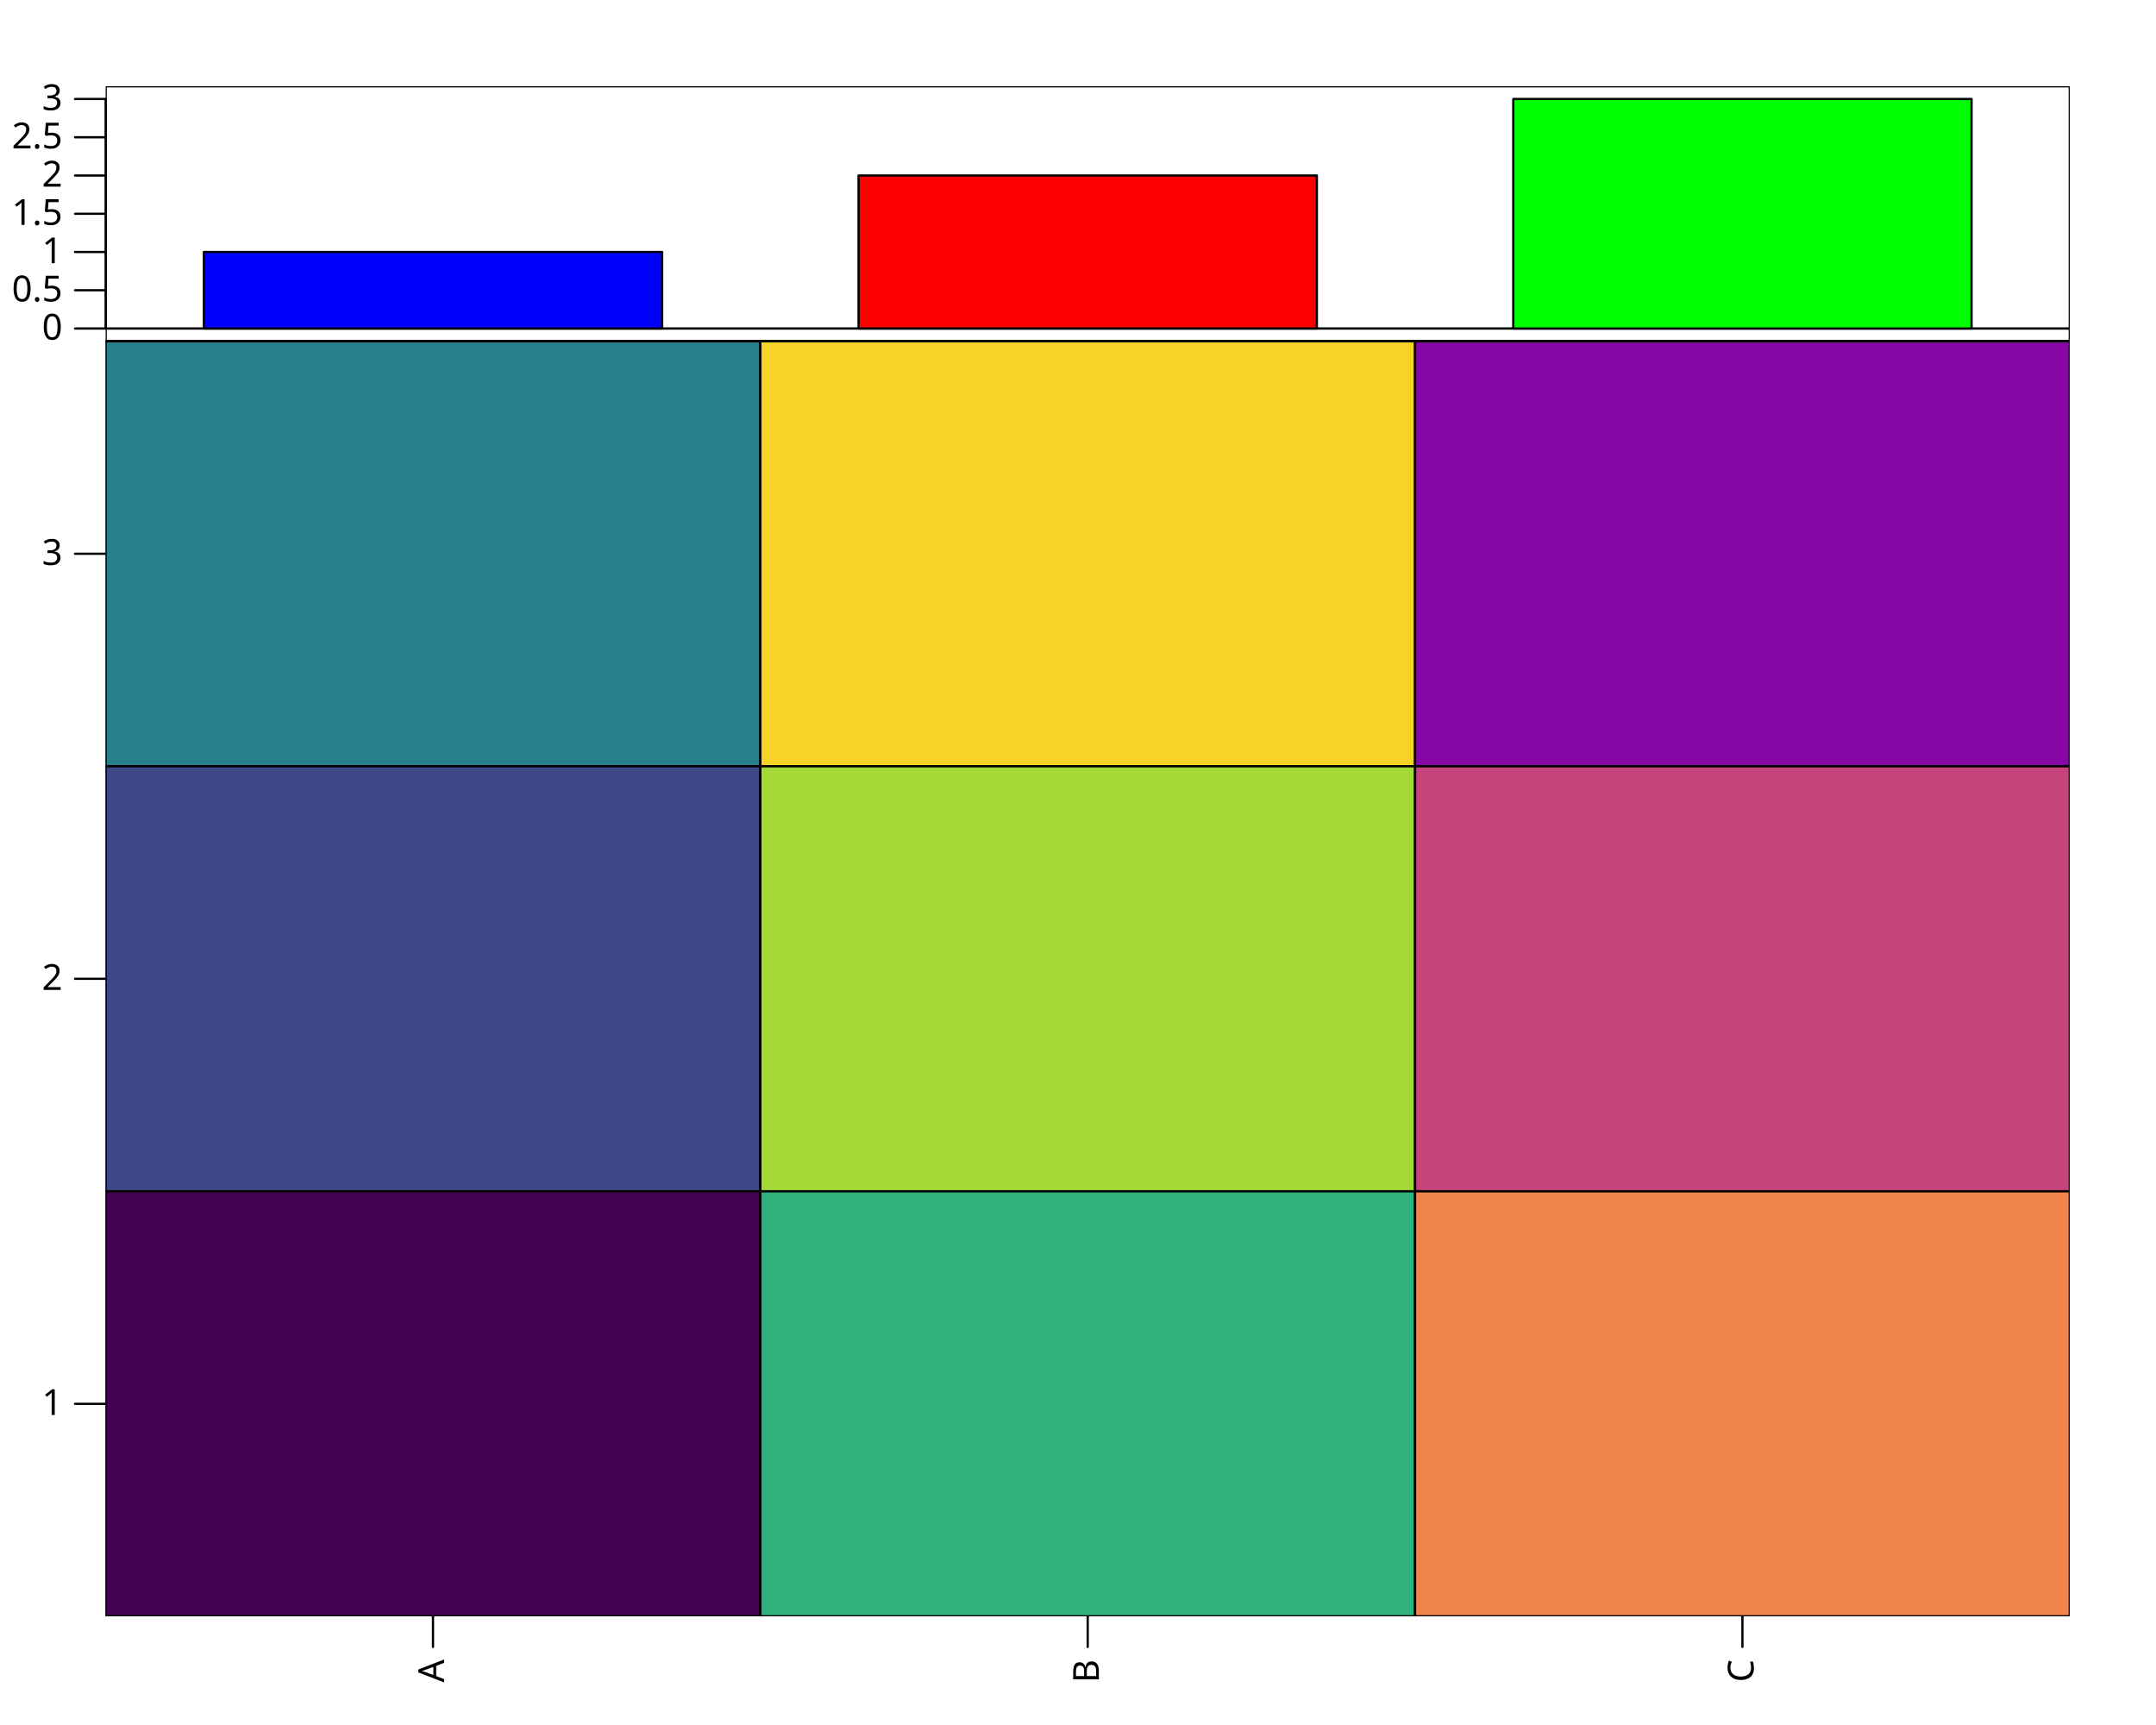
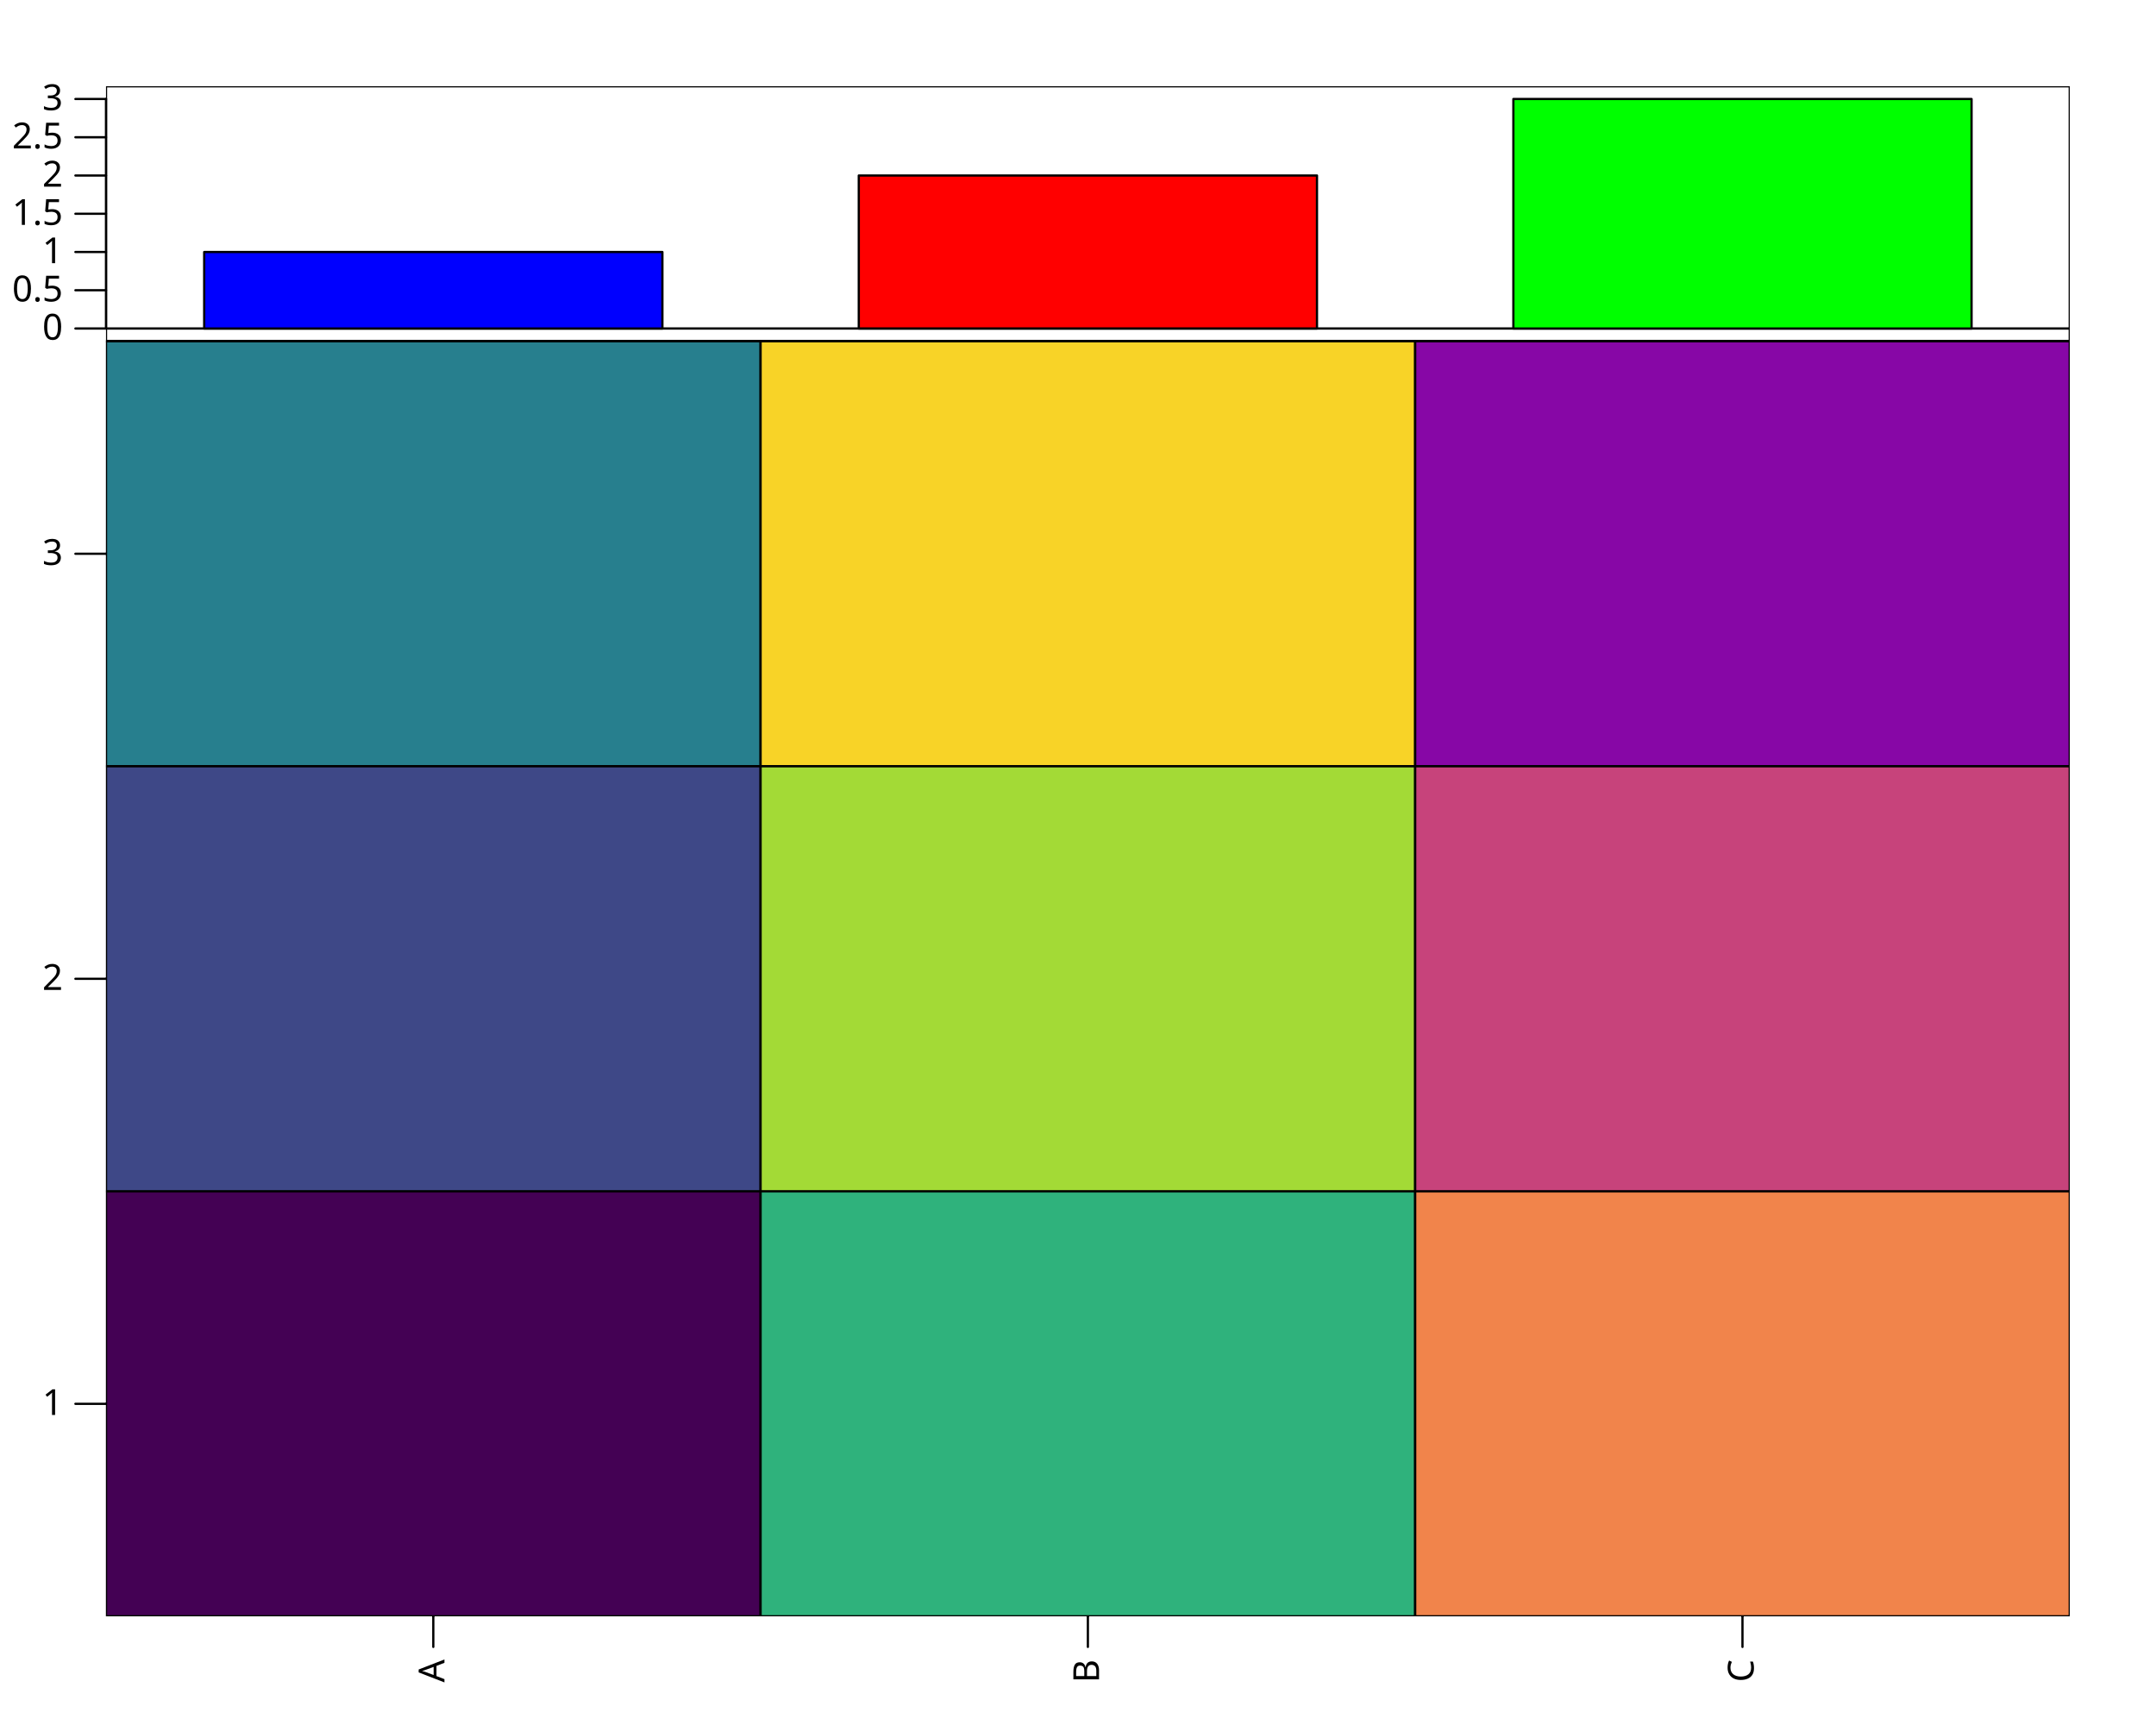
<svg xmlns="http://www.w3.org/2000/svg" class="svglite" data-engine-version="2.0" width="720.00pt" height="576.00pt" viewBox="0 0 720.00 576.00">
  <defs>
    <style type="text/css">
    .svglite line, .svglite polyline, .svglite polygon, .svglite path, .svglite rect, .svglite circle {
      fill: none;
      stroke: #000000;
      stroke-linecap: round;
      stroke-linejoin: round;
      stroke-miterlimit: 10.00;
    }
  </style>
  </defs>
  <rect width="100%" height="100%" style="stroke: none; fill: #FFFFFF;" />
  <defs>
    <clipPath id="cpMC4wMHw3MjAuMDB8MC4wMHw1NzYuMDA=">
      <rect x="0.00" y="0.00" width="720.00" height="576.00" />
    </clipPath>
  </defs>
  <g clip-path="url(#cpMC4wMHw3MjAuMDB8MC4wMHw1NzYuMDA=)">
-     <line x1="144.60" y1="539.71" x2="144.60" y2="539.71" style="stroke-width: 0.75;" />
-     <line x1="144.60" y1="539.71" x2="144.60" y2="549.93" style="stroke-width: 0.75;" />
-     <text transform="translate(148.32,554.11) rotate(-90)" text-anchor="end" style="font-size: 12.00px; font-family: sans;" textLength="8.01px" lengthAdjust="spacingAndGlyphs">A</text>
-     <line x1="363.24" y1="539.71" x2="363.24" y2="539.71" style="stroke-width: 0.75;" />
-     <line x1="363.24" y1="539.71" x2="363.24" y2="549.93" style="stroke-width: 0.75;" />
-     <text transform="translate(366.96,554.11) rotate(-90)" text-anchor="end" style="font-size: 12.00px; font-family: sans;" textLength="8.01px" lengthAdjust="spacingAndGlyphs">B</text>
-     <line x1="581.88" y1="539.71" x2="581.88" y2="539.71" style="stroke-width: 0.75;" />
-     <line x1="581.88" y1="539.71" x2="581.88" y2="549.93" style="stroke-width: 0.75;" />
-     <text transform="translate(585.60,554.11) rotate(-90)" text-anchor="end" style="font-size: 12.00px; font-family: sans;" textLength="8.67px" lengthAdjust="spacingAndGlyphs">C</text>
-     <line x1="35.28" y1="468.75" x2="35.28" y2="468.75" style="stroke-width: 0.75;" />
-     <line x1="35.28" y1="468.75" x2="25.06" y2="468.75" style="stroke-width: 0.75;" />
-     <text x="20.88" y="472.47" text-anchor="end" style="font-size: 12.00px; font-family: sans;" textLength="6.67px" lengthAdjust="spacingAndGlyphs">1</text>
-     <line x1="35.28" y1="326.83" x2="35.28" y2="326.83" style="stroke-width: 0.75;" />
-     <line x1="35.28" y1="326.83" x2="25.06" y2="326.83" style="stroke-width: 0.75;" />
-     <text x="20.88" y="330.55" text-anchor="end" style="font-size: 12.00px; font-family: sans;" textLength="6.67px" lengthAdjust="spacingAndGlyphs">2</text>
-     <line x1="35.28" y1="184.91" x2="35.28" y2="184.91" style="stroke-width: 0.75;" />
-     <line x1="35.28" y1="184.91" x2="25.06" y2="184.91" style="stroke-width: 0.75;" />
-     <text x="20.88" y="188.63" text-anchor="end" style="font-size: 12.00px; font-family: sans;" textLength="6.67px" lengthAdjust="spacingAndGlyphs">3</text>
+     <line x1="144.70" y1="539.71" x2="144.70" y2="539.71" style="stroke-width: 0.75;" />
+     <line x1="144.70" y1="539.71" x2="144.70" y2="549.93" style="stroke-width: 0.75;" />
+     <text transform="translate(148.42,554.11) rotate(-90)" text-anchor="end" style="font-size: 12.00px; font-family: sans;" textLength="8.01px" lengthAdjust="spacingAndGlyphs">A</text>
+     <line x1="363.30" y1="539.71" x2="363.30" y2="539.71" style="stroke-width: 0.75;" />
+     <line x1="363.30" y1="539.71" x2="363.30" y2="549.93" style="stroke-width: 0.75;" />
+     <text transform="translate(367.02,554.11) rotate(-90)" text-anchor="end" style="font-size: 12.00px; font-family: sans;" textLength="8.01px" lengthAdjust="spacingAndGlyphs">B</text>
+     <line x1="581.90" y1="539.71" x2="581.90" y2="539.71" style="stroke-width: 0.75;" />
+     <line x1="581.90" y1="539.71" x2="581.90" y2="549.93" style="stroke-width: 0.75;" />
+     <text transform="translate(585.62,554.11) rotate(-90)" text-anchor="end" style="font-size: 12.00px; font-family: sans;" textLength="8.67px" lengthAdjust="spacingAndGlyphs">C</text>
+     <line x1="35.40" y1="468.75" x2="35.40" y2="468.75" style="stroke-width: 0.75;" />
+     <line x1="35.40" y1="468.75" x2="25.18" y2="468.75" style="stroke-width: 0.75;" />
+     <text x="21.00" y="472.47" text-anchor="end" style="font-size: 12.00px; font-family: sans;" textLength="6.67px" lengthAdjust="spacingAndGlyphs">1</text>
+     <line x1="35.40" y1="326.83" x2="35.40" y2="326.83" style="stroke-width: 0.75;" />
+     <line x1="35.40" y1="326.83" x2="25.18" y2="326.83" style="stroke-width: 0.75;" />
+     <text x="21.00" y="330.55" text-anchor="end" style="font-size: 12.00px; font-family: sans;" textLength="6.67px" lengthAdjust="spacingAndGlyphs">2</text>
+     <line x1="35.40" y1="184.91" x2="35.40" y2="184.91" style="stroke-width: 0.75;" />
+     <line x1="35.40" y1="184.91" x2="25.18" y2="184.91" style="stroke-width: 0.75;" />
+     <text x="21.00" y="188.63" text-anchor="end" style="font-size: 12.00px; font-family: sans;" textLength="6.67px" lengthAdjust="spacingAndGlyphs">3</text>
  </g>
  <defs>
-     <clipPath id="cpMzUuMjh8NjkxLjIwfDI4LjgwfDUzOS43MQ==">
-       <rect x="35.28" y="28.80" width="655.92" height="510.91" />
+     <clipPath id="cpMzUuNDB8NjkxLjIwfDI4LjgwfDUzOS43MQ==">
+       <rect x="35.40" y="28.80" width="655.80" height="510.91" />
    </clipPath>
  </defs>
-   <g clip-path="url(#cpMzUuMjh8NjkxLjIwfDI4LjgwfDUzOS43MQ==)">
-     <rect x="35.28" y="113.95" width="655.92" height="425.76" style="stroke-width: 0.75;" />
+   <g clip-path="url(#cpMzUuNDB8NjkxLjIwfDI4LjgwfDUzOS43MQ==)">
+     <rect x="35.40" y="113.95" width="655.80" height="425.76" style="stroke-width: 0.75;" />
  </g>
  <g clip-path="url(#cpMC4wMHw3MjAuMDB8MC4wMHw1NzYuMDA=)">
</g>
-   <g clip-path="url(#cpMzUuMjh8NjkxLjIwfDI4LjgwfDUzOS43MQ==)">
-     <rect x="35.28" y="113.95" width="218.64" height="141.92" style="stroke-width: 0.75; fill: #277F8E;" />
-     <rect x="35.28" y="255.87" width="218.64" height="141.92" style="stroke-width: 0.75; fill: #3E4887;" />
-     <rect x="35.28" y="397.79" width="218.64" height="141.92" style="stroke-width: 0.75; fill: #440154;" />
-     <rect x="253.92" y="113.95" width="218.64" height="141.92" style="stroke-width: 0.75; fill: #F8D327;" />
-     <rect x="253.92" y="255.87" width="218.64" height="141.92" style="stroke-width: 0.75; fill: #A3DA36;" />
-     <rect x="253.92" y="397.79" width="218.64" height="141.92" style="stroke-width: 0.75; fill: #2FB27C;" />
-     <rect x="472.56" y="113.95" width="218.64" height="141.92" style="stroke-width: 0.75; fill: #8707A6;" />
-     <rect x="472.56" y="255.87" width="218.64" height="141.92" style="stroke-width: 0.75; fill: #C7437B;" />
-     <rect x="472.56" y="397.79" width="218.64" height="141.92" style="stroke-width: 0.75; fill: #F1844B;" />
-     <rect x="35.28" y="28.80" width="655.92" height="85.15" style="stroke-width: 0.75;" />
-     <line x1="35.28" y1="109.69" x2="691.20" y2="109.69" style="stroke-width: 0.75;" />
+   <g clip-path="url(#cpMzUuNDB8NjkxLjIwfDI4LjgwfDUzOS43MQ==)">
+     <rect x="35.40" y="113.95" width="218.60" height="141.92" style="stroke-width: 0.75; fill: #277F8E;" />
+     <rect x="35.40" y="255.87" width="218.60" height="141.92" style="stroke-width: 0.75; fill: #3E4887;" />
+     <rect x="35.40" y="397.79" width="218.60" height="141.92" style="stroke-width: 0.75; fill: #440154;" />
+     <rect x="254.00" y="113.95" width="218.60" height="141.92" style="stroke-width: 0.75; fill: #F8D327;" />
+     <rect x="254.00" y="255.87" width="218.60" height="141.92" style="stroke-width: 0.75; fill: #A3DA36;" />
+     <rect x="254.00" y="397.79" width="218.60" height="141.92" style="stroke-width: 0.75; fill: #2FB27C;" />
+     <rect x="472.60" y="113.95" width="218.60" height="141.92" style="stroke-width: 0.75; fill: #8707A6;" />
+     <rect x="472.60" y="255.87" width="218.60" height="141.92" style="stroke-width: 0.75; fill: #C7437B;" />
+     <rect x="472.60" y="397.79" width="218.60" height="141.92" style="stroke-width: 0.75; fill: #F1844B;" />
+     <rect x="35.40" y="28.80" width="655.80" height="85.15" style="stroke-width: 0.75;" />
+     <line x1="35.40" y1="109.69" x2="691.20" y2="109.69" style="stroke-width: 0.75;" />
  </g>
  <g clip-path="url(#cpMC4wMHw3MjAuMDB8MC4wMHw1NzYuMDA=)">
-     <line x1="35.28" y1="109.69" x2="35.28" y2="33.06" style="stroke-width: 0.75;" />
-     <line x1="35.28" y1="109.69" x2="25.06" y2="109.69" style="stroke-width: 0.75;" />
-     <line x1="35.28" y1="96.92" x2="25.06" y2="96.92" style="stroke-width: 0.75;" />
-     <line x1="35.28" y1="84.15" x2="25.06" y2="84.15" style="stroke-width: 0.75;" />
-     <line x1="35.28" y1="71.38" x2="25.06" y2="71.38" style="stroke-width: 0.75;" />
-     <line x1="35.28" y1="58.60" x2="25.06" y2="58.60" style="stroke-width: 0.75;" />
-     <line x1="35.28" y1="45.83" x2="25.06" y2="45.83" style="stroke-width: 0.75;" />
-     <line x1="35.28" y1="33.06" x2="25.06" y2="33.06" style="stroke-width: 0.75;" />
-     <text x="20.88" y="113.41" text-anchor="end" style="font-size: 12.00px; font-family: sans;" textLength="6.67px" lengthAdjust="spacingAndGlyphs">0</text>
-     <text x="20.88" y="100.64" text-anchor="end" style="font-size: 12.00px; font-family: sans;" textLength="16.68px" lengthAdjust="spacingAndGlyphs">0.5</text>
-     <text x="20.88" y="87.87" text-anchor="end" style="font-size: 12.00px; font-family: sans;" textLength="6.67px" lengthAdjust="spacingAndGlyphs">1</text>
-     <text x="20.88" y="75.09" text-anchor="end" style="font-size: 12.00px; font-family: sans;" textLength="16.68px" lengthAdjust="spacingAndGlyphs">1.5</text>
-     <text x="20.88" y="62.32" text-anchor="end" style="font-size: 12.00px; font-family: sans;" textLength="6.67px" lengthAdjust="spacingAndGlyphs">2</text>
-     <text x="20.88" y="49.55" text-anchor="end" style="font-size: 12.00px; font-family: sans;" textLength="16.68px" lengthAdjust="spacingAndGlyphs">2.5</text>
-     <text x="20.88" y="36.77" text-anchor="end" style="font-size: 12.00px; font-family: sans;" textLength="6.67px" lengthAdjust="spacingAndGlyphs">3</text>
+     <line x1="35.40" y1="109.69" x2="35.40" y2="33.06" style="stroke-width: 0.75;" />
+     <line x1="35.40" y1="109.69" x2="25.18" y2="109.69" style="stroke-width: 0.75;" />
+     <line x1="35.40" y1="96.92" x2="25.18" y2="96.92" style="stroke-width: 0.75;" />
+     <line x1="35.40" y1="84.15" x2="25.18" y2="84.15" style="stroke-width: 0.75;" />
+     <line x1="35.40" y1="71.38" x2="25.18" y2="71.38" style="stroke-width: 0.75;" />
+     <line x1="35.40" y1="58.60" x2="25.18" y2="58.60" style="stroke-width: 0.75;" />
+     <line x1="35.40" y1="45.83" x2="25.18" y2="45.83" style="stroke-width: 0.75;" />
+     <line x1="35.40" y1="33.06" x2="25.18" y2="33.06" style="stroke-width: 0.75;" />
+     <text x="21.00" y="113.41" text-anchor="end" style="font-size: 12.00px; font-family: sans;" textLength="6.67px" lengthAdjust="spacingAndGlyphs">0</text>
+     <text x="21.00" y="100.64" text-anchor="end" style="font-size: 12.00px; font-family: sans;" textLength="16.68px" lengthAdjust="spacingAndGlyphs">0.5</text>
+     <text x="21.00" y="87.87" text-anchor="end" style="font-size: 12.00px; font-family: sans;" textLength="6.67px" lengthAdjust="spacingAndGlyphs">1</text>
+     <text x="21.00" y="75.09" text-anchor="end" style="font-size: 12.00px; font-family: sans;" textLength="16.68px" lengthAdjust="spacingAndGlyphs">1.5</text>
+     <text x="21.00" y="62.32" text-anchor="end" style="font-size: 12.00px; font-family: sans;" textLength="6.67px" lengthAdjust="spacingAndGlyphs">2</text>
+     <text x="21.00" y="49.55" text-anchor="end" style="font-size: 12.00px; font-family: sans;" textLength="16.68px" lengthAdjust="spacingAndGlyphs">2.5</text>
+     <text x="21.00" y="36.77" text-anchor="end" style="font-size: 12.00px; font-family: sans;" textLength="6.67px" lengthAdjust="spacingAndGlyphs">3</text>
  </g>
-   <g clip-path="url(#cpMzUuMjh8NjkxLjIwfDI4LjgwfDUzOS43MQ==)">
-     <rect x="68.08" y="84.15" width="153.05" height="25.55" style="stroke-width: 0.75; fill: #0000FF;" />
-     <rect x="286.72" y="58.60" width="153.05" height="51.09" style="stroke-width: 0.75; fill: #FF0000;" />
-     <rect x="505.36" y="33.06" width="153.05" height="76.64" style="stroke-width: 0.75; fill: #00FF00;" />
+   <g clip-path="url(#cpMzUuNDB8NjkxLjIwfDI4LjgwfDUzOS43MQ==)">
+     <rect x="68.19" y="84.15" width="153.02" height="25.55" style="stroke-width: 0.75; fill: #0000FF;" />
+     <rect x="286.79" y="58.60" width="153.02" height="51.09" style="stroke-width: 0.75; fill: #FF0000;" />
+     <rect x="505.39" y="33.06" width="153.02" height="76.64" style="stroke-width: 0.75; fill: #00FF00;" />
  </g>
</svg>
